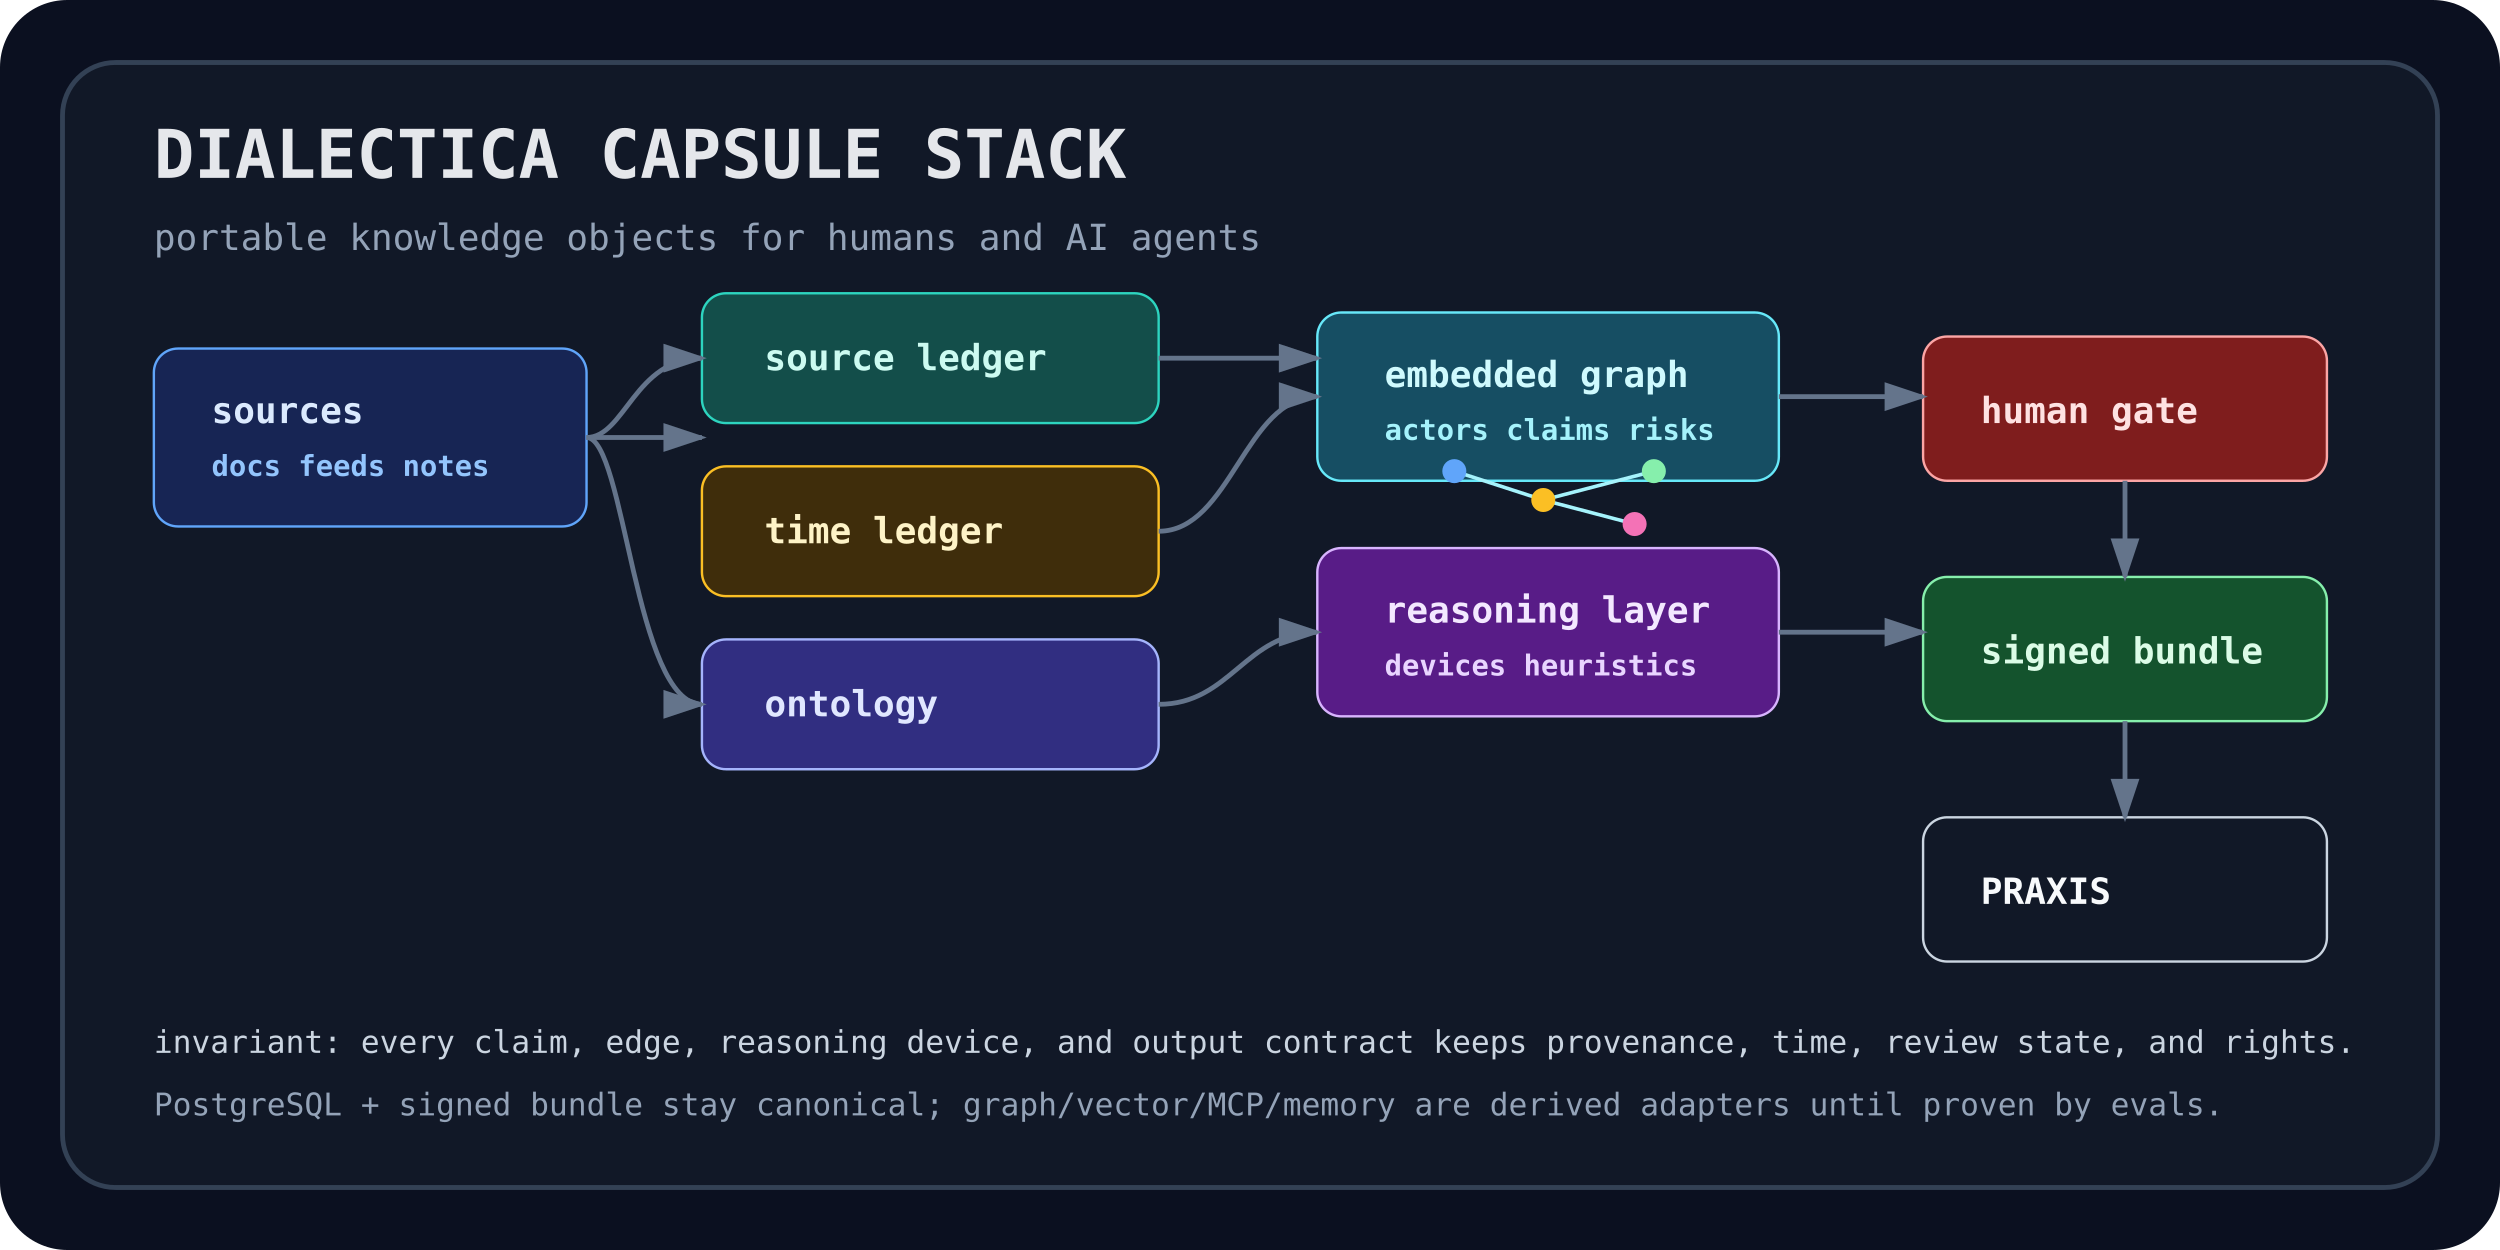
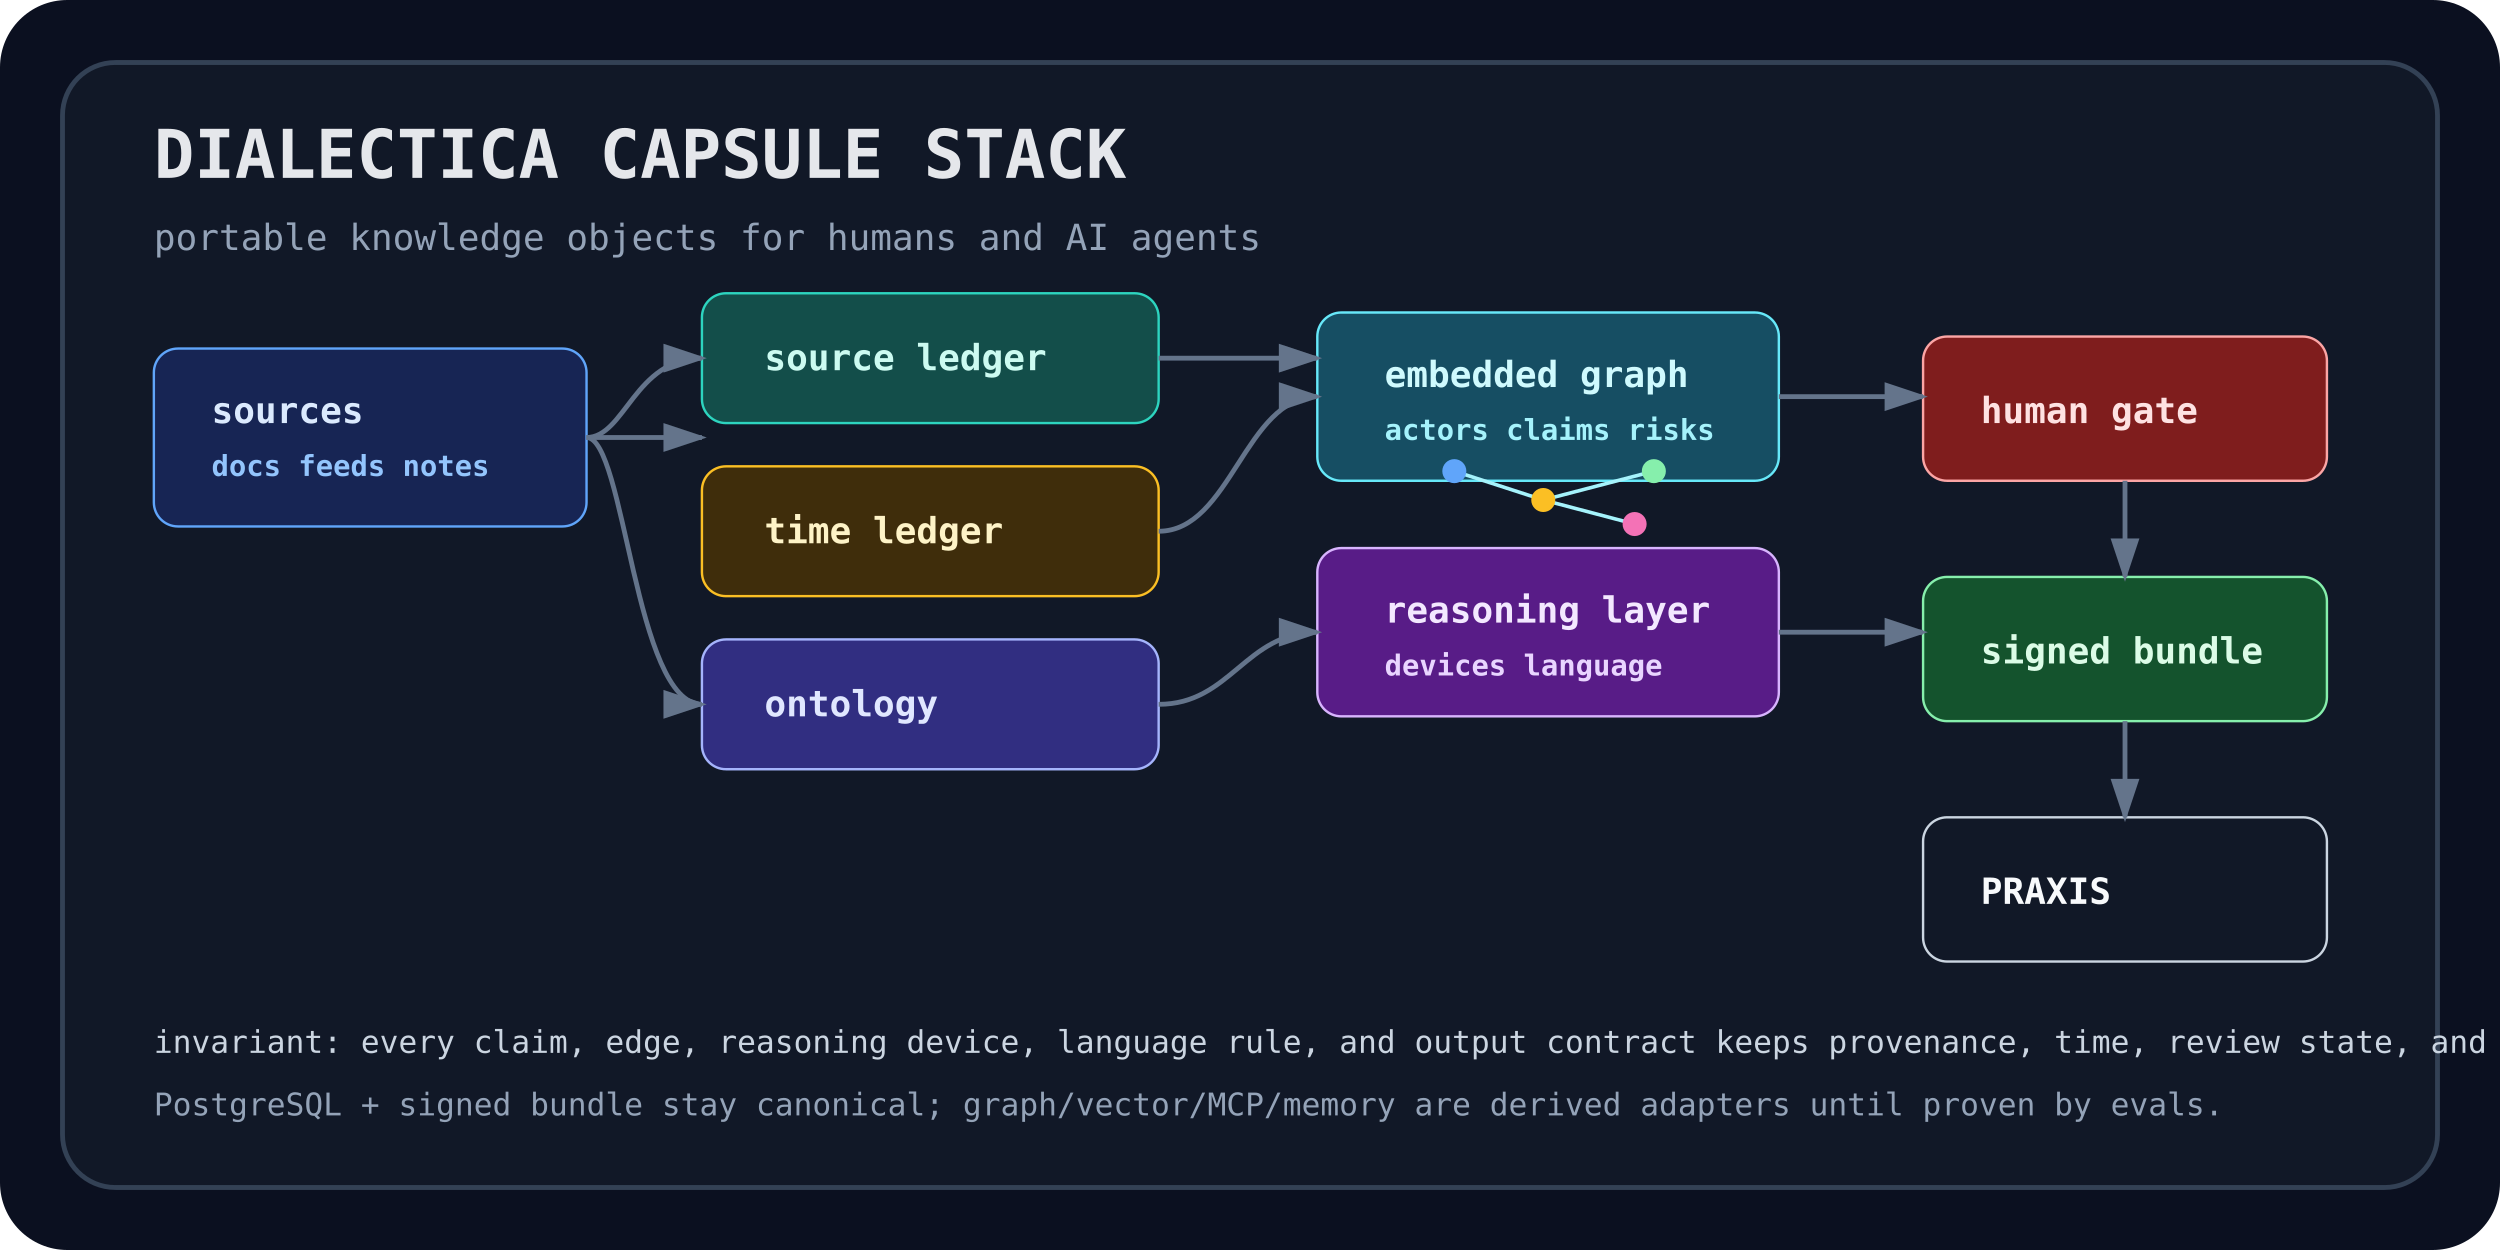
<svg xmlns="http://www.w3.org/2000/svg" width="1040" height="520" viewBox="0 0 1040 520" fill="none" role="img" aria-labelledby="title desc">
  <rect width="1040" height="520" rx="28" fill="#0B1020" />
  <rect x="26" y="26" width="988" height="468" rx="22" fill="#111827" stroke="#334155" stroke-width="2" />
  <text x="64" y="74" fill="#E5E7EB" font-family="ui-monospace, SFMono-Regular, Menlo, Consolas, monospace" font-size="28" font-weight="700">DIALECTICA CAPSULE STACK</text>
  <text x="64" y="104" fill="#94A3B8" font-family="ui-monospace, SFMono-Regular, Menlo, Consolas, monospace" font-size="15">portable knowledge objects for humans and AI agents</text>
  <g font-family="ui-monospace, SFMono-Regular, Menlo, Consolas, monospace" font-size="15" font-weight="700">
    <rect x="64" y="145" width="180" height="74" rx="10" fill="#172554" stroke="#60A5FA" />
    <text x="88" y="176" fill="#DBEAFE">sources</text>
    <text x="88" y="198" fill="#93C5FD" font-size="12">docs feeds notes</text>
    <rect x="292" y="122" width="190" height="54" rx="10" fill="#134E4A" stroke="#2DD4BF" />
    <text x="318" y="154" fill="#CCFBF1">source ledger</text>
    <rect x="292" y="194" width="190" height="54" rx="10" fill="#3F2D0B" stroke="#FBBF24" />
    <text x="318" y="226" fill="#FEF3C7">time ledger</text>
    <rect x="292" y="266" width="190" height="54" rx="10" fill="#312E81" stroke="#A5B4FC" />
    <text x="318" y="298" fill="#E0E7FF">ontology</text>
    <rect x="548" y="130" width="192" height="70" rx="10" fill="#164E63" stroke="#67E8F9" />
    <text x="576" y="161" fill="#CFFAFE">embedded graph</text>
    <text x="576" y="183" fill="#A5F3FC" font-size="12">actors claims risks</text>
    <g stroke="#A5F3FC" stroke-width="1.5">
      <path d="M605 196L642 208L688 196" />
      <path d="M642 208L680 218" />
    </g>
    <circle cx="605" cy="196" r="5" fill="#60A5FA" />
    <circle cx="642" cy="208" r="5" fill="#FBBF24" />
    <circle cx="688" cy="196" r="5" fill="#86EFAC" />
    <circle cx="680" cy="218" r="5" fill="#F472B6" />
    <rect x="548" y="228" width="192" height="70" rx="10" fill="#581C87" stroke="#D8B4FE" />
    <text x="576" y="259" fill="#F3E8FF">reasoning layer</text>
-     <text x="576" y="281" fill="#E9D5FF" font-size="12">devices heuristics</text>
+     <text x="576" y="281" fill="#E9D5FF" font-size="12">devices language</text>
    <rect x="800" y="140" width="168" height="60" rx="10" fill="#7F1D1D" stroke="#FCA5A5" />
    <text x="824" y="176" fill="#FEE2E2">human gate</text>
    <rect x="800" y="240" width="168" height="60" rx="10" fill="#14532D" stroke="#86EFAC" />
    <text x="824" y="276" fill="#DCFCE7">signed bundle</text>
    <rect x="800" y="340" width="168" height="60" rx="10" fill="#111827" stroke="#CBD5E1" />
    <text x="824" y="376" fill="#F8FAFC">PRAXIS</text>
  </g>
  <g stroke="#64748B" stroke-width="2" marker-end="url(#arrow)">
    <path d="M244 182H292" />
    <path d="M244 182C260 182 264 149 292 149" />
    <path d="M244 182C260 182 264 293 292 293" />
    <path d="M482 149H548" />
    <path d="M482 221C512 221 518 165 548 165" />
    <path d="M482 293C512 293 518 263 548 263" />
    <path d="M740 165H800" />
    <path d="M740 263H800" />
    <path d="M884 200V240" />
    <path d="M884 300V340" />
  </g>
  <g font-family="ui-monospace, SFMono-Regular, Menlo, Consolas, monospace" font-size="13">
-     <text x="64" y="438" fill="#CBD5E1">invariant: every claim, edge, reasoning device, and output contract keeps provenance, time, review state, and rights.</text>
+     <text x="64" y="438" fill="#CBD5E1">invariant: every claim, edge, reasoning device, language rule, and output contract keeps provenance, time, review state, and rights.</text>
    <text x="64" y="464" fill="#94A3B8">PostgreSQL + signed bundle stay canonical; graph/vector/MCP/memory are derived adapters until proven by evals.</text>
  </g>
  <defs>
    <marker id="arrow" markerWidth="10" markerHeight="10" refX="8" refY="3" orient="auto" markerUnits="strokeWidth">
      <path d="M0,0 L0,6 L9,3 z" fill="#64748B" />
    </marker>
  </defs>
</svg>
